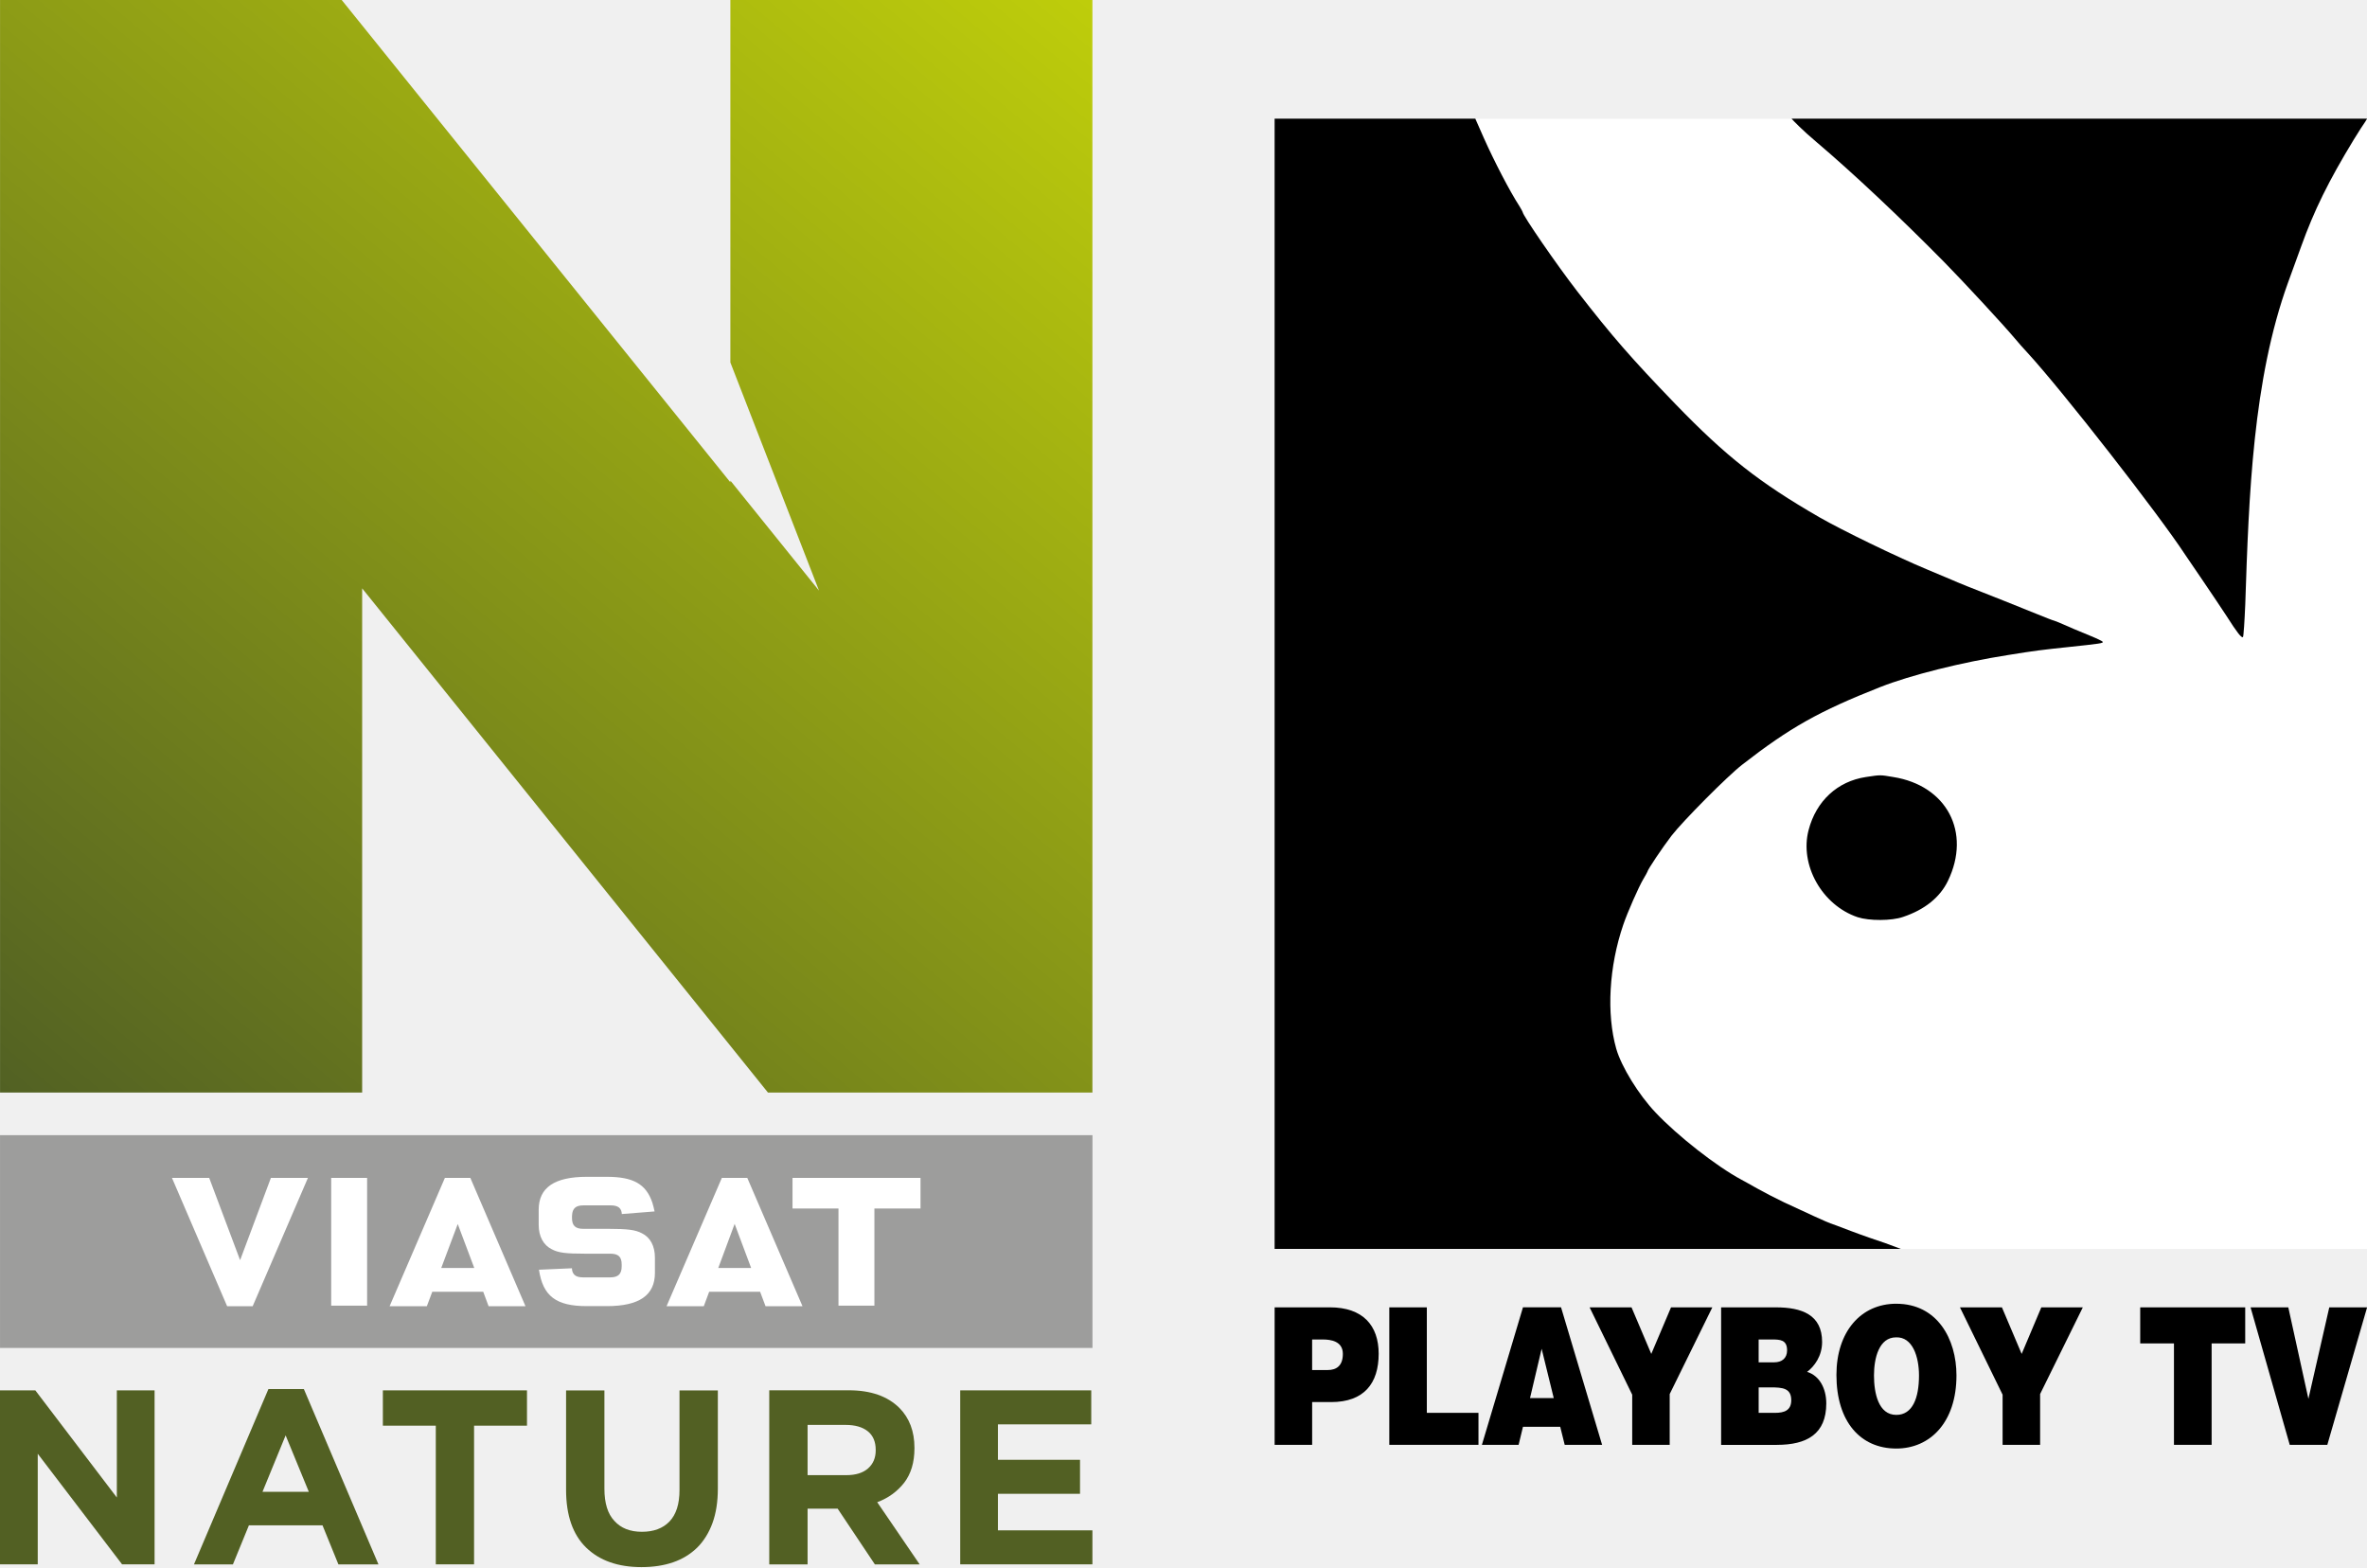
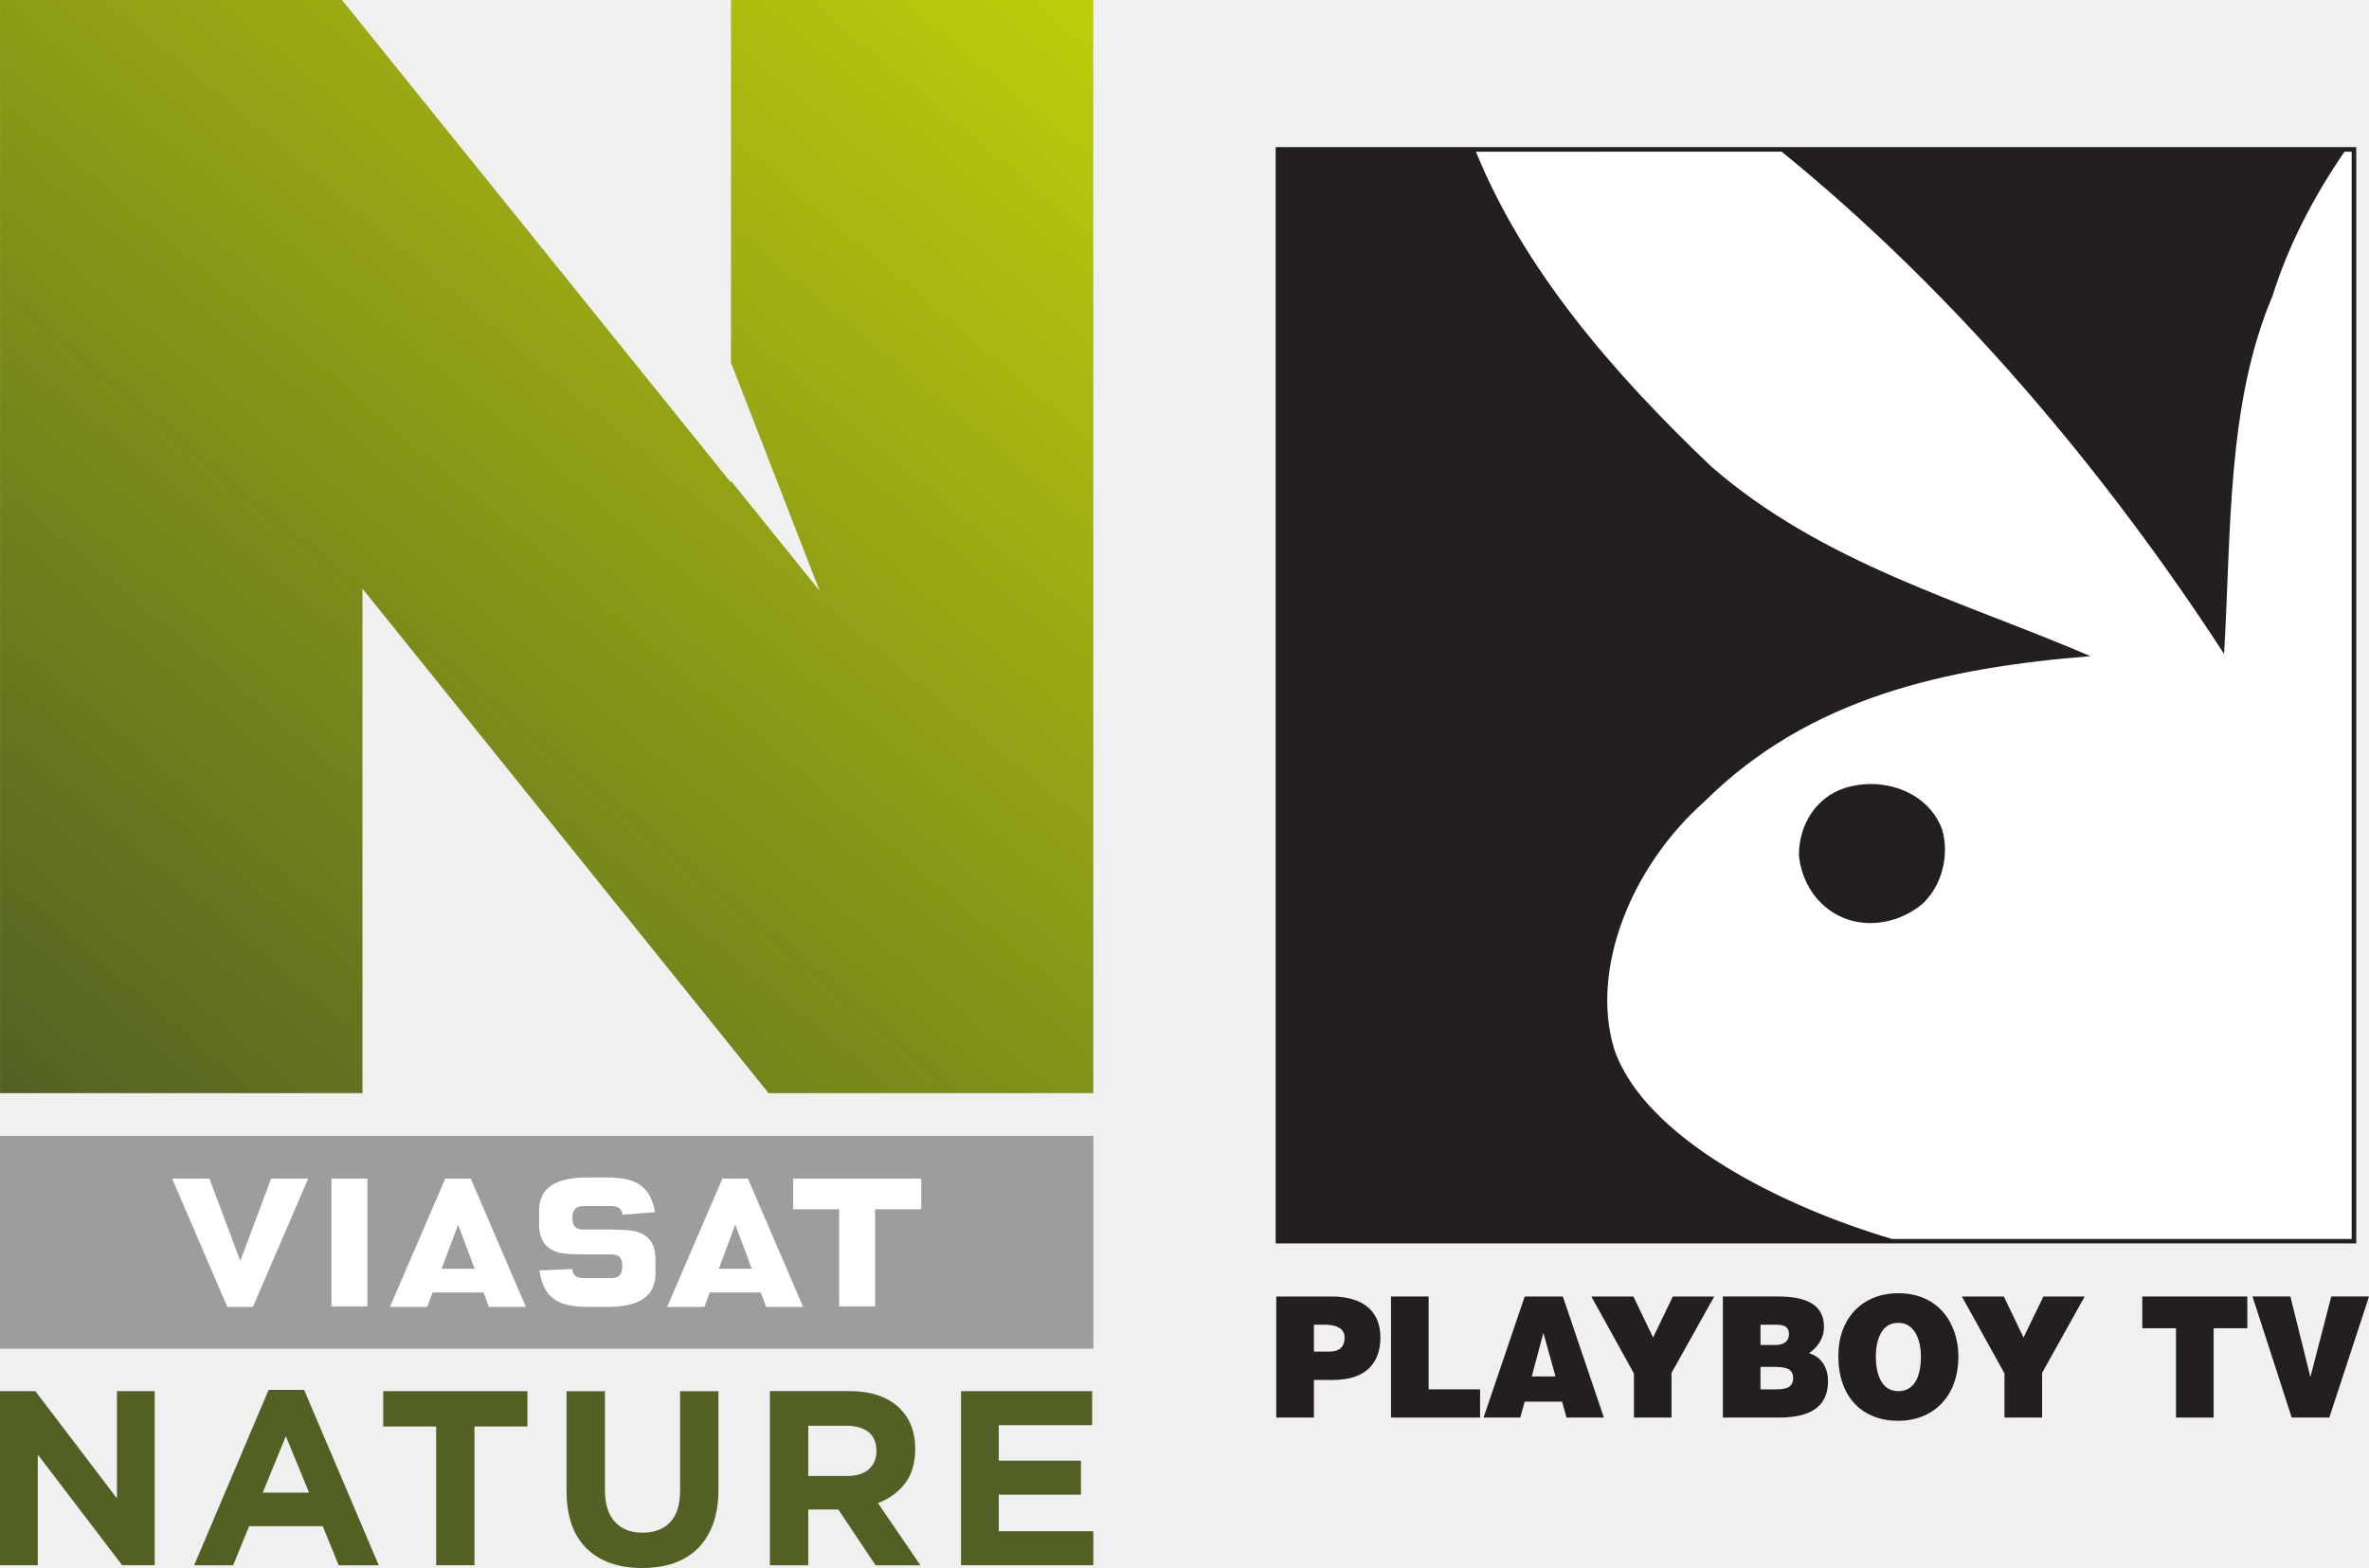
- <svg xmlns="http://www.w3.org/2000/svg" id="svg31" width="1300" height="860.62" version="1.1" viewBox="0 0 343.96 227.7">
+ <svg xmlns="http://www.w3.org/2000/svg" id="svg31" width="1300" height="860.6" version="1.1" viewBox="0 0 343.96 227.7">
  <defs id="defs7">
    <linearGradient id="a" x2="1" gradientTransform="matrix(143.78,-171.34,171.34,143.78,4.47,182.65)" gradientUnits="userSpaceOnUse">
      <stop id="stop2" stop-color="#526123" offset="0" />
      <stop id="stop4" stop-color="#becd0b" offset="1" />
    </linearGradient>
+     <clipPath id="clipEmfPath1">
+       <path id="path843" d="m-30515 16025h40609v-28714h-40609z" />
+     </clipPath>
  </defs>
-   <g id="g29" transform="translate(3.0238 -17.596)" stroke-width=".265">
+   <g id="g29" transform="matrix(.99999 0 0 .99999 3.0238 -17.597)" stroke-width=".265">
    <path id="path9" d="m103.11 17.595v52.664l12.88 33.151-12.88-15.983v0.249l-56.477-70.082h-49.651v158.75h52.621v-73.26l58.967 73.26h47.15v-158.75h-52.61z" fill="url(#a)" />
    <path id="path11" d="m-3.021 182.54h158.75v30.92h-158.75l0.001-30.92z" fill="#9d9d9c" />
    <path id="path13" d="m90.227 196.78c-0.93-0.48-2.01-0.63-4.82-0.63h-3.661c-1.17 0-1.65-0.47-1.65-1.58v-0.23c0-0.06 0-0.11 0.01-0.16 0.05-1 0.55-1.44 1.64-1.44h3.991c0.53 0 0.94 0.11 1.2 0.32 0.03 0.02 0.05 0.05 0.06 0.06 0.21 0.21 0.32 0.5 0.34 0.88 0.47-0.03 4.25-0.34 4.76-0.38-0.1-0.47-0.21-0.91-0.33-1.29-0.92-2.72-2.81-3.74-6.61-3.74h-2.911c-4.69 0-6.99 1.56-6.99 4.78v2.2c0 1.69 0.69 2.96 1.93 3.56 0.94 0.5 2.02 0.63 4.81 0.63h3.671c1.17 0 1.65 0.46 1.65 1.57v0.26c0 1.11-0.49 1.61-1.65 1.61h-3.991c-0.6 0-1.01-0.13-1.27-0.41-0.19-0.22-0.31-0.51-0.32-0.91-0.46 0.03-4.29 0.19-4.79 0.21 0.57 3.84 2.49 5.29 6.95 5.29h2.911c4.71 0 6.99-1.58 6.99-4.83v-2.2c0-1.7-0.67-2.97-1.92-3.57m40.513-8.03h-18.6v4.45h6.68v14.11h5.22v-14.11h6.7zm-69.646 13.09 2.4-6.39 2.401 6.39zm4.231-13.09h-3.701l-8.031 18.64h5.411l0.79-2.1h7.401l0.78 2.1h5.36zm36.025 13.09 2.38-6.41 2.4 6.41zm4.22-13.09h-3.7l-8.032 18.64h5.41l0.782-2.1h7.4l0.79 2.1h5.37zm-73.703 11.95-4.49-11.95h-5.41l8.014 18.64h3.714l8.027-18.64h-5.381l-4.473 11.95zm13.235 6.61h5.221v-18.56h-5.221z" fill="#fff" />
    <g id="g27" fill="#526023">
      <path id="path15" d="m-3.024 219.62h5.133l11.846 15.57v-15.57h5.484v25.28h-4.724l-12.255-16.07v16.07h-5.484v-25.28z" />
      <path id="path17" d="m41.852 234.36-3.37-8.2-3.361 8.2zm-5.871-14.93h5.151l10.841 25.48h-5.821l-2.31-5.68h-10.695l-2.325 5.68h-5.66z" />
      <path id="path19" d="m60.304 224.75h-7.691v-5.13h20.942v5.13h-7.69v20.15h-5.561z" />
      <path id="path21" d="m90.187 245.3c-3.39 0-6.07-0.93-8.031-2.83-1.94-1.89-2.92-4.68-2.92-8.4v-14.44h5.571v14.3c0 2.07 0.48 3.64 1.45 4.66 0.95 1.06 2.29 1.58 4 1.58s3.051-0.5 4.011-1.5c0.97-1.03 1.45-2.53 1.45-4.57v-14.47h5.572v14.25c0 1.92-0.26 3.59-0.78 5.02-0.522 1.43-1.272 2.62-2.222 3.57-0.98 0.95-2.13 1.66-3.49 2.13s-2.901 0.7-4.611 0.7" />
      <path id="path23" d="m119.96 231.94c1.37 0 2.42-0.33 3.16-0.98 0.74-0.66 1.11-1.53 1.11-2.62v-0.07c0-1.2-0.4-2.12-1.17-2.72-0.76-0.6-1.83-0.91-3.21-0.91h-5.52v7.3zm-11.2-12.33h11.56c3.2 0 5.66 0.87 7.37 2.58 1.43 1.45 2.17 3.38 2.17 5.77v0.08c0 2.04-0.5 3.71-1.5 5.01-1 1.27-2.31 2.23-3.91 2.82l6.17 9.04h-6.51l-5.41-8.1h-4.37v8.1h-5.57z" />
      <path id="path25" d="m136.51 219.62h19.04v4.94h-13.56v5.15h11.93v4.94h-11.93v5.31h13.73v4.94h-19.21z" />
    </g>
  </g>
-   <g id="g907" transform="matrix(6.0449 0 0 6.0449 -1543.5 -166.1)">
-     <g id="g889">
-       <path id="rect4220" d="m290.81 30.33 0.207 0.469c0.248 0.555 0.621 1.275 0.852 1.629 0.041 0.07 0.079 0.134 0.079 0.144 0 0.08 0.824 1.275 1.313 1.907 0.844 1.087 1.296 1.606 2.361 2.71 1.216 1.258 2.016 1.887 3.46 2.721 0.548 0.315 1.851 0.947 2.581 1.252 0.314 0.131 0.593 0.248 0.621 0.261 0.059 0.03 0.523 0.218 1.209 0.485 0.217 0.087 0.579 0.231 0.8 0.321 0.221 0.09 0.41 0.164 0.424 0.164 0.01 0 0.11 0.04 0.217 0.087 0.217 0.097 0.282 0.124 0.672 0.285 0.148 0.06 0.279 0.124 0.286 0.137 0.024 0.037-0.059 0.047-0.813 0.127-0.665 0.07-0.803 0.087-1.447 0.191-1.134 0.177-2.357 0.485-3.088 0.773-1.468 0.579-2.171 0.974-3.315 1.864-0.358 0.278-1.423 1.352-1.699 1.707-0.221 0.288-0.582 0.827-0.582 0.87 0 0.007-0.045 0.087-0.097 0.174-0.11 0.184-0.383 0.803-0.483 1.098-0.345 1.007-0.406 2.142-0.168 2.982 0.124 0.432 0.538 1.105 0.948 1.536 0.531 0.562 1.464 1.291 2.057 1.609 0.038 0.02 0.21 0.114 0.379 0.211 0.172 0.097 0.466 0.248 0.655 0.338 0.469 0.221 1.089 0.502 1.106 0.502 7e-3 0 0.235 0.083 0.503 0.187 0.272 0.104 0.642 0.23 0.816 0.288l0.378 0.141h11.207v-27.169l-0.049 0.081c-0.026 0.035-0.147 0.217-0.271 0.421-0.607 0.997-0.955 1.704-1.269 2.577-0.072 0.201-0.214 0.585-0.31 0.853-0.851 2.348-0.944 5.137-1.03 7.737-0.017 0.422-0.041 0.776-0.055 0.79-0.031 0.033-0.138-0.1-0.393-0.502-0.124-0.187-0.386-0.582-0.585-0.873-0.2-0.294-0.389-0.569-0.417-0.612-0.641-0.977-2.95-3.939-3.791-4.852-0.086-0.09-0.217-0.241-0.293-0.331-0.289-0.345-1.227-1.355-1.702-1.841-1.079-1.094-2.216-2.162-3.077-2.891-0.338-0.284-0.553-0.511-0.593-0.555h-7.602z" fill="#fff" stroke-width=".265" />
-     </g>
-     <g id="g4146" transform="matrix(.33339 0 0 .33339 285.86 30.25)">
-       <path id="path18" d="m4.192 90.463c0.628 0 1.088-0.31 1.088-1.163 0-0.92-0.872-1.039-1.445-1.039h-0.77v2.202h1.127zm-3.831 5.396v-9.916h3.981c2.377 0 3.521 1.305 3.521 3.344 0 2.14-1.054 3.487-3.43 3.487h-1.367v3.084h-2.705z" />
-       <polygon id="polygon20" transform="matrix(.54312 0 0 .58687 -3.8337 -15.062)" points="34.786 185.07 34.786 189 22.947 189 22.947 172.11 27.93 172.11 27.93 185.07" />
-       <path id="path22" d="m19.614 88.931-0.837 3.552h1.709l-0.872-3.552zm-4.308 6.927 2.962-9.916h2.745l2.961 9.916h-2.697l-0.323-1.303h-2.686l-0.315 1.303h-2.647z" />
-       <polygon id="polygon24" transform="matrix(.54312 0 0 .58687 -3.8337 -15.062)" points="55.105 172.11 57.728 177.83 60.35 172.11 65.834 172.11 60.174 182.76 60.174 189 55.196 189 55.196 182.84 49.54 172.11" />
-       <path id="path26" d="m36.119 91.714c0.858 0 1.493 0.052 1.493 0.924 0 0.741-0.506 0.913-1.171 0.913h-1.179v-1.837h0.858zm0.094-3.453c0.568 0 1.099 8e-3 1.099 0.781 0 0.582-0.388 0.865-0.928 0.865h-1.123v-1.646h0.952zm0.363 7.598c2.144 0 3.562-0.769 3.562-2.989 0-1.071-0.485-1.999-1.382-2.274 0.526-0.398 1.081-1.141 1.081-2.157 0-1.973-1.477-2.495-3.335-2.495h-3.947v9.916h4.02z" />
-       <path id="path28" d="m45.168 88.107c1.189-0.044 1.655 1.391 1.655 2.745 0 1.634-0.465 2.846-1.637 2.846-1.294 0-1.608-1.579-1.608-2.846 0-1.259 0.366-2.745 1.59-2.745m0.017-2.424c-2.56 0-4.315 2.022-4.315 5.133 0 3.376 1.732 5.308 4.315 5.308 2.45 0 4.34-1.899 4.34-5.272 0-2.629-1.385-5.168-4.34-5.168" />
-       <polygon id="polygon30" transform="matrix(.54312 0 0 .58687 -3.8337 -15.062)" points="104.28 172.11 106.9 177.83 109.51 172.11 115.02 172.11 109.35 182.76 109.35 189 104.37 189 104.37 182.84 98.707 172.11" />
-       <polygon id="polygon32" transform="matrix(.54312 0 0 .58687 -3.8337 -15.062)" points="132.12 189 127.12 189 127.12 176.54 122.64 176.54 122.64 172.11 136.58 172.11 136.58 176.54 132.12 176.54" />
-       <polygon id="polygon34" transform="matrix(.54312 0 0 .58687 -3.8337 -15.062)" points="147.74 172.11 152.76 172.11 147.48 189 142.49 189 137.29 172.11 142.3 172.11 144.97 183.35" />
-     </g>
-     <g id="g4165" transform="matrix(.33072 0 0 .33072 285.98 30.33)">
-       <path id="path8" d="m-3.0518e-6 3.6298e-5v82.15h45.52l-1.141-0.425c-0.526-0.174-1.646-0.556-2.47-0.87-0.813-0.314-1.5-0.567-1.521-0.567-0.052 0-1.928-0.85-3.345-1.518-0.573-0.273-1.459-0.729-1.98-1.022-0.511-0.293-1.032-0.577-1.146-0.637-1.792-0.961-4.616-3.167-6.221-4.867-1.24-1.305-2.49-3.339-2.865-4.644-0.719-2.54-0.531-5.97 0.511-9.015 0.302-0.89 1.125-2.762 1.459-3.319 0.156-0.263 0.292-0.506 0.292-0.526 0-0.132 1.094-1.761 1.761-2.631 0.834-1.073 4.053-4.321 5.137-5.16 3.459-2.692 5.585-3.885 10.024-5.636 2.209-0.87 5.908-1.801 9.336-2.337 1.948-0.314 2.365-0.364 4.376-0.577 2.282-0.243 2.532-0.273 2.459-0.384-0.021-0.04-0.417-0.233-0.865-0.415-1.177-0.486-1.375-0.567-2.032-0.86-0.323-0.142-0.625-0.263-0.656-0.263-0.042 0-0.615-0.223-1.282-0.496s-1.761-0.708-2.417-0.971c-2.074-0.809-3.48-1.376-3.657-1.467-0.083-0.04-0.927-0.395-1.876-0.789-2.209-0.921-6.148-2.833-7.805-3.784-4.366-2.519-6.783-4.422-10.462-8.226-3.22-3.339-4.585-4.907-7.138-8.196-1.48-1.912-3.97-5.525-3.97-5.767 0-0.03-0.115-0.223-0.24-0.435-0.698-1.073-1.823-3.248-2.574-4.928l-0.625-1.417z" />
-       <path id="path10" d="m37.574-3.0518e-6c0.119 0.135 0.771 0.82 1.792 1.68 2.605 2.206 6.044 5.434 9.305 8.742 1.438 1.467 4.272 4.523 5.147 5.565 0.229 0.273 0.625 0.729 0.886 1.002 2.542 2.762 9.524 11.717 11.462 14.671 0.083 0.132 0.656 0.961 1.261 1.852 0.604 0.88 1.396 2.074 1.771 2.641 0.771 1.214 1.094 1.619 1.188 1.518 0.042-0.04 0.115-1.113 0.167-2.388 0.262-7.86 0.544-16.294 3.116-23.393 0.292-0.809 0.719-1.973 0.938-2.58 0.948-2.641 2.001-4.776 3.834-7.791 0.375-0.617 0.739-1.168 0.819-1.275l0.147-0.243z" />
-       <path id="path12" d="m42.982 47.849c-2.074 0.314-3.616 1.74-4.168 3.855-0.667 2.54 0.979 5.464 3.564 6.334 0.834 0.273 2.47 0.273 3.303-0.02 1.573-0.526 2.688-1.427 3.261-2.621 1.709-3.531-0.083-6.931-3.98-7.548-0.969-0.162-0.896-0.162-1.98 0z" />
-     </g>
+   <g id="g902" transform="matrix(.89596 0 0 .89596 -140.16 275.52)">
+     <path id="path849" d="m363.16-283.67v177.69h175.11v-177.69z" fill="#231f20" />
+     <path id="path851" d="m363.26-77.756v-19.621h8.954c5.334 0 7.916 2.582 7.916 6.604 0 4.233-2.371 6.921-7.705 6.921h-3.069v6.096zm8.615-10.689c1.418 0 2.455-0.593 2.455-2.286 0-1.82-1.968-2.074-3.26-2.074h-1.714v4.36z" fill="#231f20" />
+     <path id="path853" d="m381.85-77.756v-19.621h6.096v15.049h8.34v4.572z" fill="#231f20" />
+     <path id="path855" d="m396.85-77.756 6.668-19.621h6.181l6.646 19.621h-6.054l-0.72-2.582h-6.054l-0.72 2.582zm9.694-13.716-1.884 7.048h3.852z" fill="#231f20" />
+     <path id="path857" d="m427.31-77.756h-6.096v-7.154l-6.9-12.467h6.816l3.196 6.646 3.196-6.646h6.71l-6.921 12.382z" fill="#231f20" />
+     <path id="path859" d="m444.69-77.756c4.826 0 7.98-1.524 7.98-5.927 0-2.117-1.058-3.937-3.09-4.508 1.185-0.762 2.434-2.244 2.434-4.255 0-3.895-3.323-4.932-7.514-4.932h-8.869v19.621zm-0.826-15.049c1.291 0 2.477 0.021 2.477 1.566 0 1.122-0.868 1.714-2.095 1.714h-2.519v-3.281zm-0.212 6.837c1.947 0 3.365 0.127 3.365 1.841 0 1.46-1.143 1.799-2.646 1.799h-2.646v-3.641z" fill="#231f20" />
+     <path id="path861" d="m464.06-97.907c-5.779 0-9.716 4-9.716 10.181 0 6.668 3.895 10.499 9.716 10.499 5.482 0 9.737-3.768 9.737-10.435 0-5.207-3.111-10.245-9.737-10.245zm-0.064 4.805c2.688-0.085 3.725 2.752 3.725 5.44 0 3.239-1.037 5.63-3.662 5.63-2.921 0-3.641-3.133-3.641-5.63s0.826-5.44 3.577-5.44z" fill="#231f20" />
+     <path id="path863" d="m487.36-77.756h-6.096v-7.154l-6.9-12.467h6.795l3.196 6.646 3.217-6.646h6.689l-6.9 12.382z" fill="#231f20" />
+     <path id="path865" d="m503.6-97.378h17.018v5.144h-5.461v14.478h-6.096v-14.478h-5.461z" fill="#231f20" />
+     <path id="path867" d="m521.46-97.378h6.138l3.239 13.06 3.387-13.06h6.117l-6.435 19.621h-6.096z" fill="#231f20" />
+     <path id="path869" transform="matrix(.26458 0 0 .26458 363.16 -283.67)" d="m122.64 2.8c29.28 71.759 82.719 134.4 144.24 192.96 68.4 59.44 153.28 82.159 232.16 116.08-89.279 7.12-172.64 25.52-236.64 89.279-44.64 39.6-69.919 102.56-55.04 151.52 18.72 54.56 103.12 96.479 170.24 116.24h281.44v-666.08h-4.4c-19.12 27.92-34.4 57.44-44 88.159-28.24 66.56-25.28 144.4-29.76 219.52-70.479-108.64-162.96-220-270.96-307.68zm241.36 387.36c18.48-0.16 37.28 9.12 44.24 27.92 4.48 15.6 0 34-11.92 45.36-13.36 11.28-32.72 15.52-49.12 8.48-16.32-7.04-25.28-22.64-26.72-38.24 0-18.4 10.4-35.44 28.24-41.12 4.88-1.52 10.08-2.32 15.28-2.4z" clip-path="url(#clipEmfPath1)" fill="#fff" />
  </g>
</svg>
